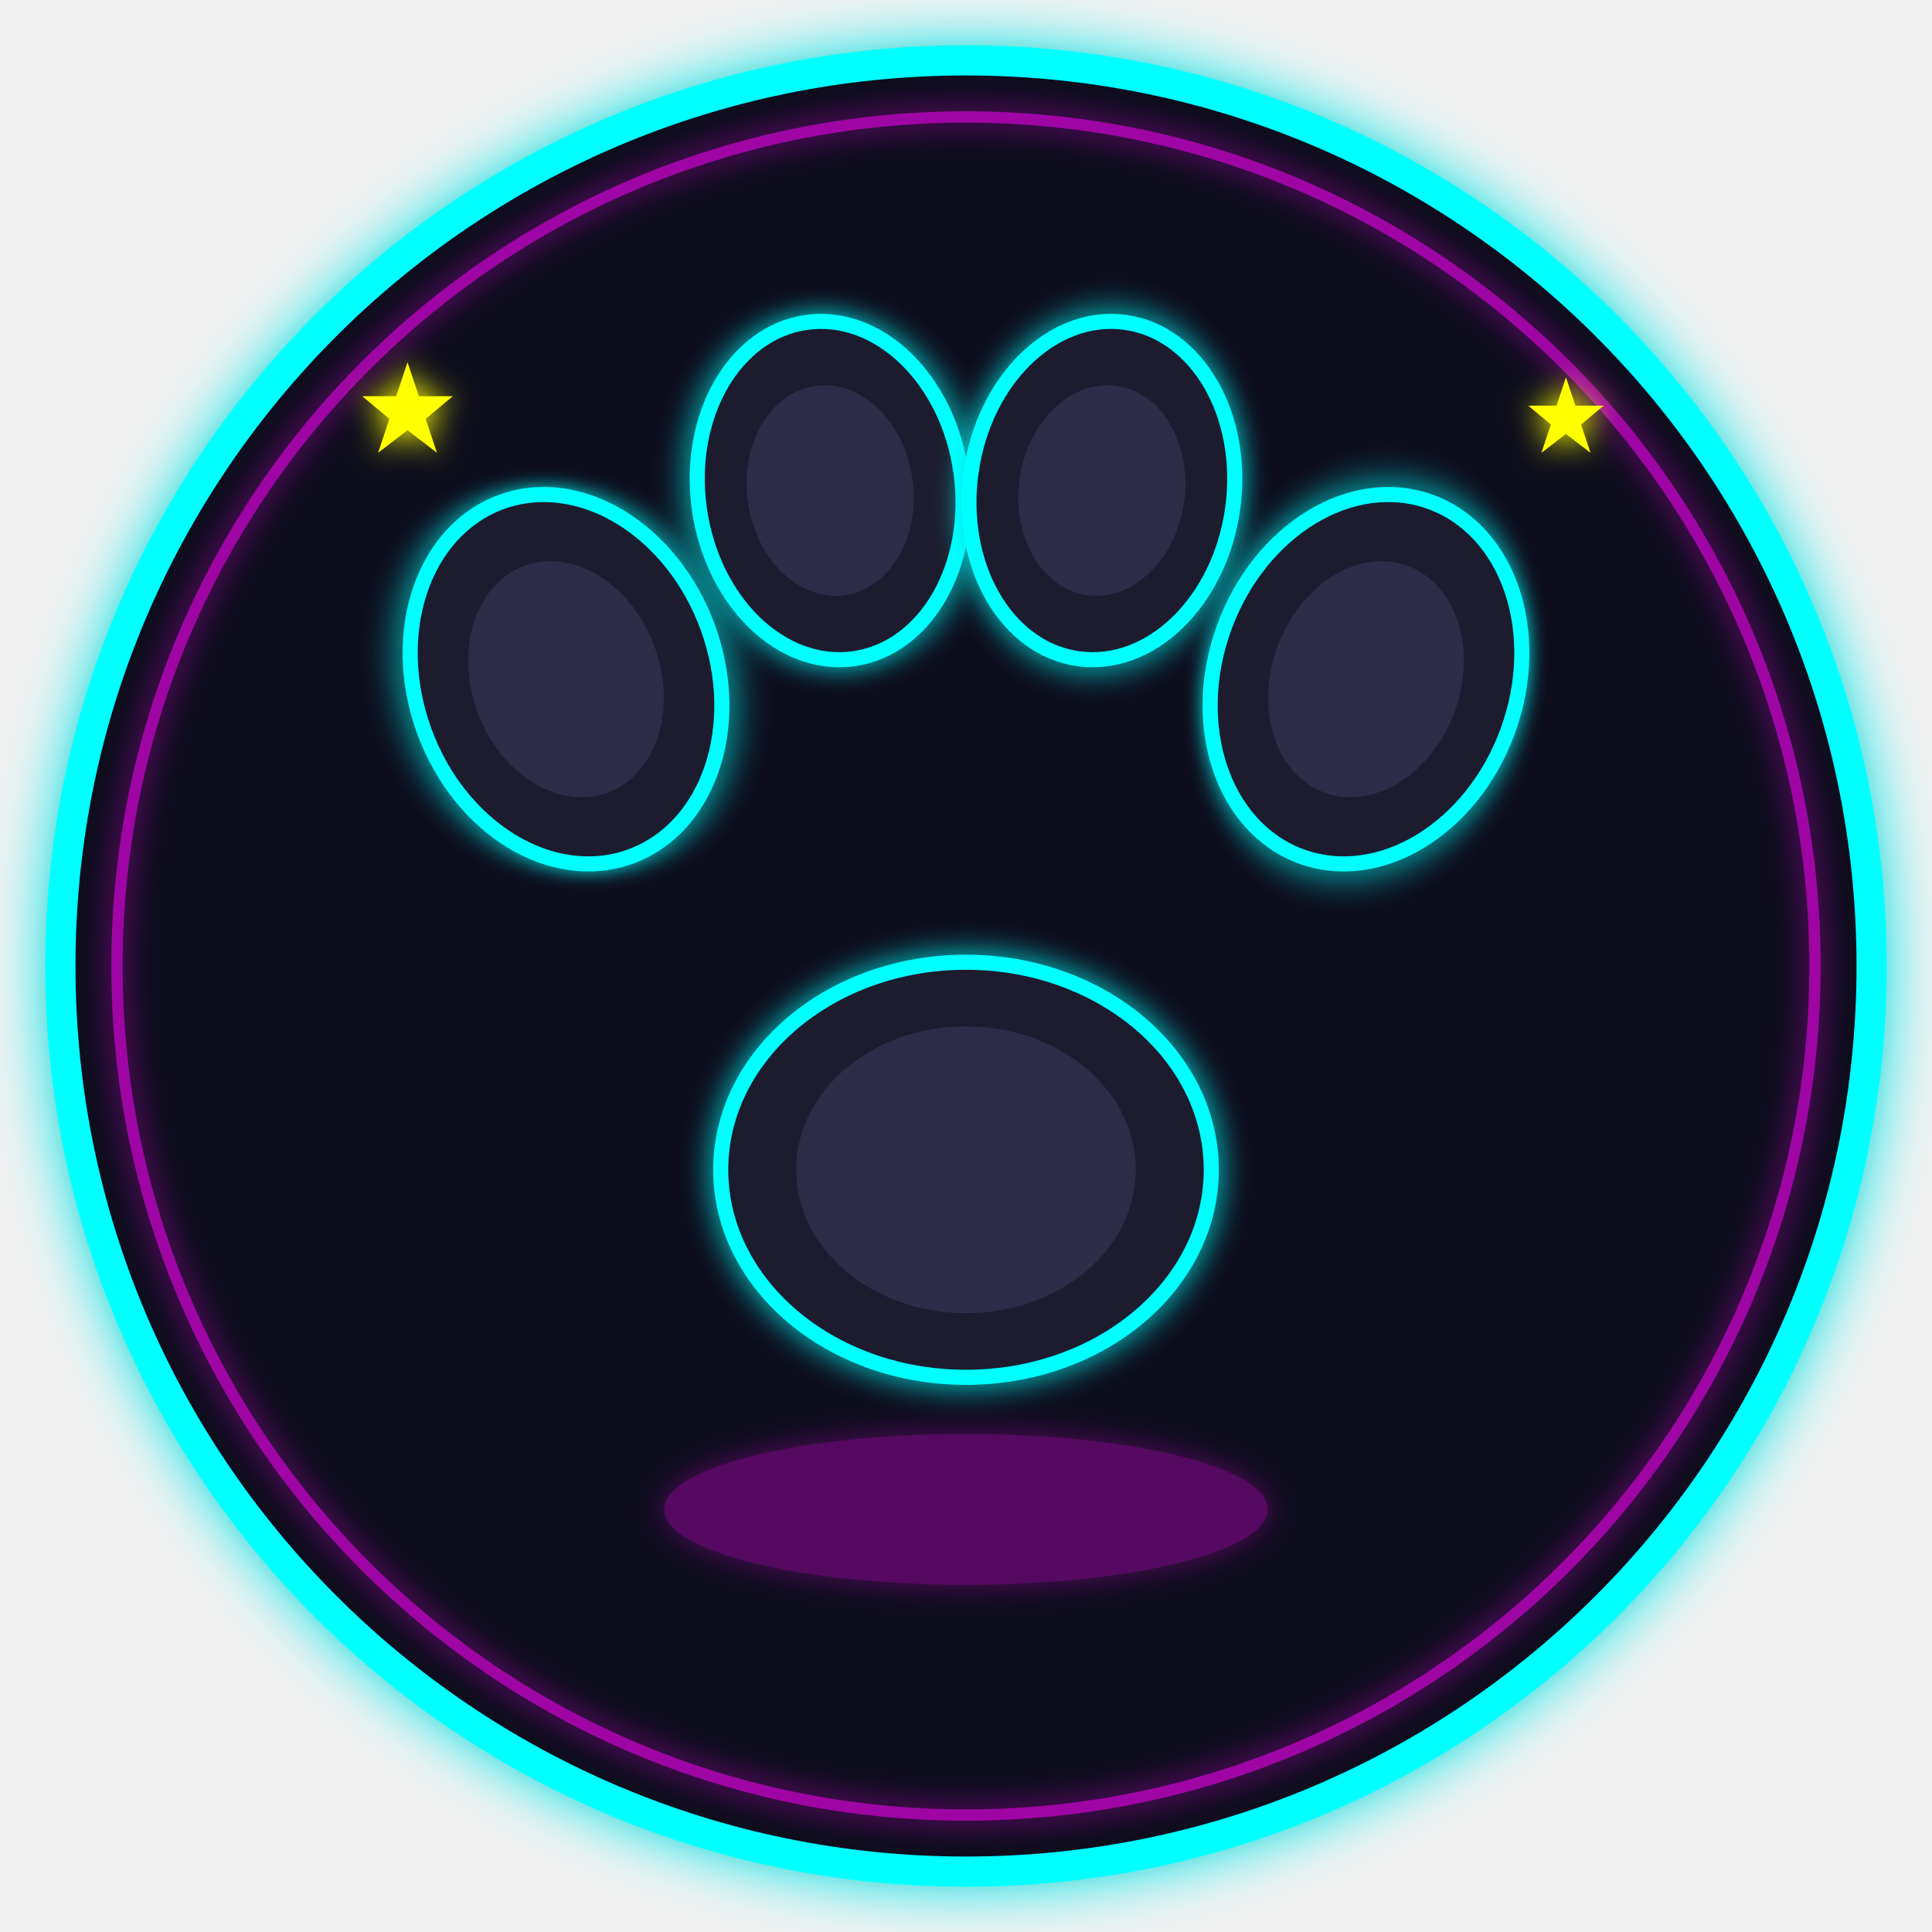
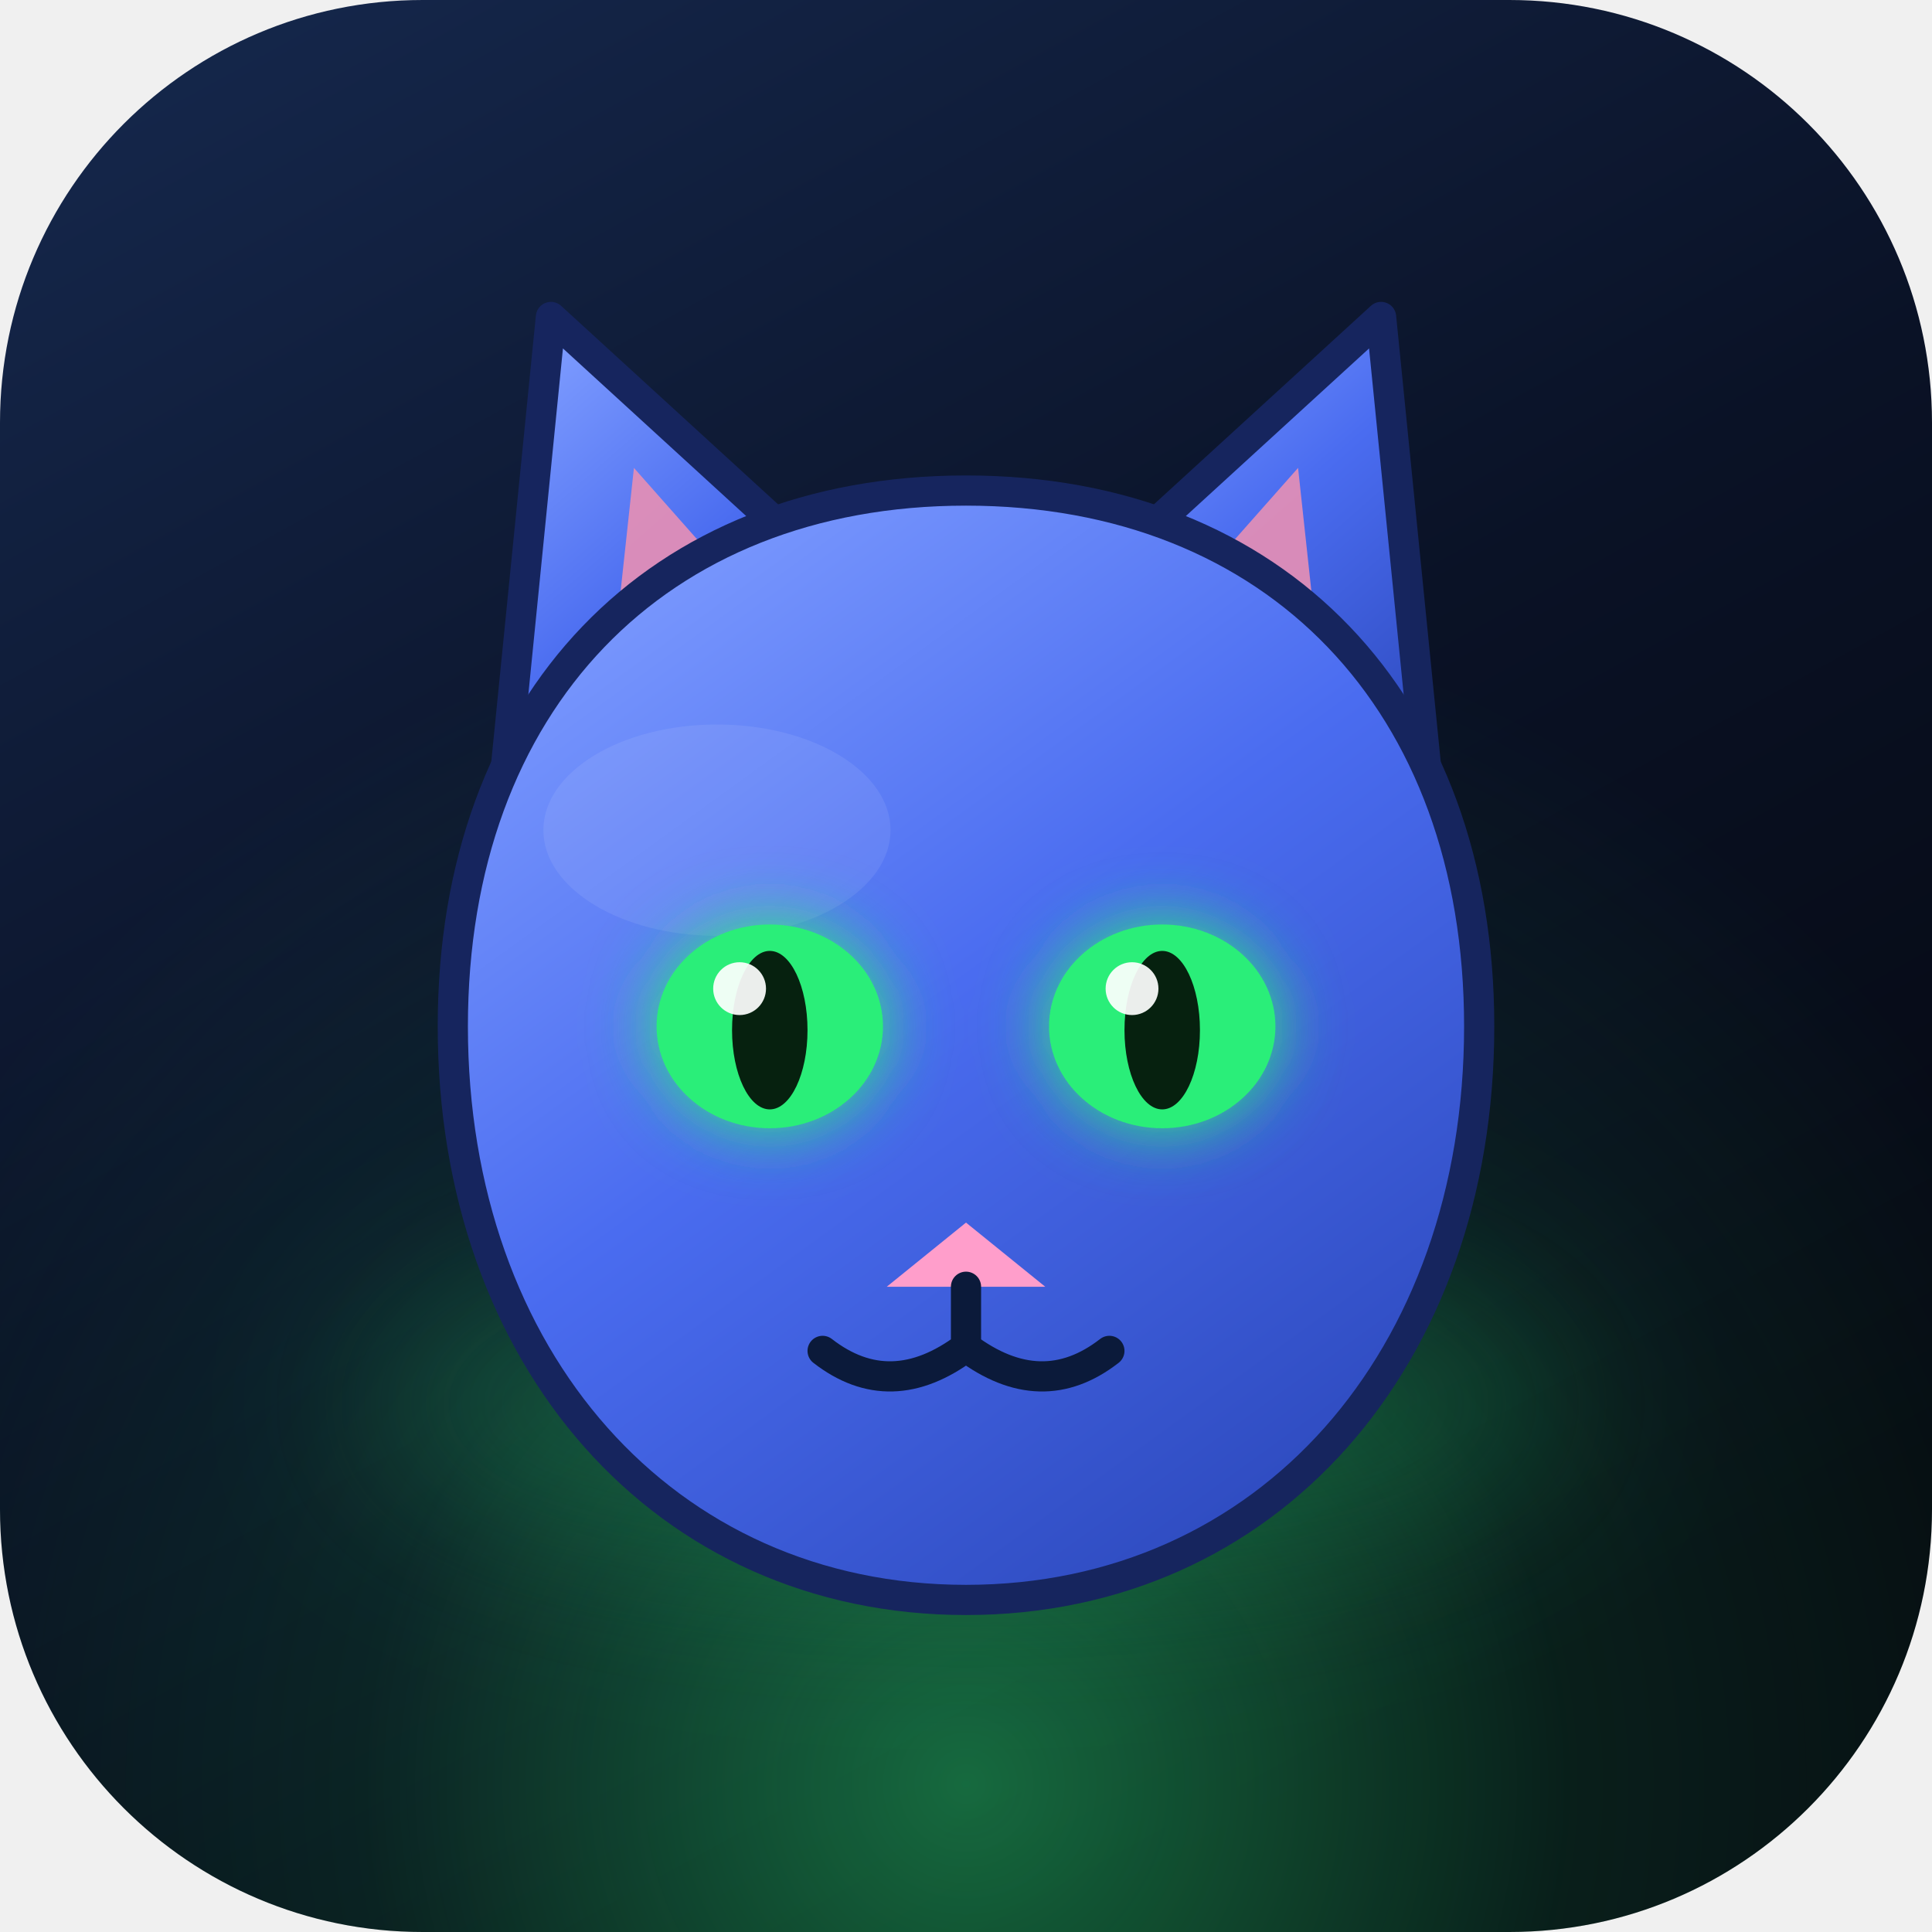
- <svg xmlns="http://www.w3.org/2000/svg" viewBox="0 0 512 512">
+ <svg xmlns="http://www.w3.org/2000/svg" viewBox="0 0 512 512" role="img" aria-label="Shadow Paw">
  <defs>
-     <filter id="neonGlow" x="-50%" y="-50%" width="200%" height="200%">
-       <feGaussianBlur stdDeviation="8" result="coloredBlur" />
+     <linearGradient id="sp-bg" x1="0" y1="0" x2="0.55" y2="1">
+       <stop offset="0" stop-color="#16294f" />
+       <stop offset="0.55" stop-color="#0a1226" />
+       <stop offset="1" stop-color="#050810" />
+     </linearGradient>
+     <radialGradient id="sp-halo" cx="50%" cy="92%" r="62%">
+       <stop offset="0" stop-color="#2bee79" stop-opacity="0.42" />
+       <stop offset="0.5" stop-color="#2bee79" stop-opacity="0.1" />
+       <stop offset="1" stop-color="#2bee79" stop-opacity="0" />
+     </radialGradient>
+     <linearGradient id="sp-fur" x1="0.18" y1="0" x2="0.86" y2="1">
+       <stop offset="0" stop-color="#7f9dff" />
+       <stop offset="0.45" stop-color="#4a6cf0" />
+       <stop offset="1" stop-color="#2a46b8" />
+     </linearGradient>
+     <filter id="sp-soft" x="-60%" y="-60%" width="220%" height="220%">
+       <feGaussianBlur stdDeviation="22" />
+     </filter>
+     <filter id="sp-eyeglow" x="-80%" y="-80%" width="260%" height="260%">
+       <feGaussianBlur stdDeviation="9" result="b" />
      <feMerge>
-         <feMergeNode in="coloredBlur" />
-         <feMergeNode in="SourceGraphic" />
-       </feMerge>
-     </filter>
-     <filter id="softGlow" x="-50%" y="-50%" width="200%" height="200%">
-       <feGaussianBlur stdDeviation="4" result="coloredBlur" />
-       <feMerge>
-         <feMergeNode in="coloredBlur" />
+         <feMergeNode in="b" />
        <feMergeNode in="SourceGraphic" />
      </feMerge>
    </filter>
  </defs>
-   <circle cx="256" cy="256" r="240" fill="#0a0a1a" stroke="#00ffff" stroke-width="8" filter="url(#neonGlow)" />
-   <circle cx="256" cy="256" r="225" fill="none" stroke="#ff00ff" stroke-width="3" opacity="0.6" filter="url(#softGlow)" />
-   <ellipse cx="256" cy="310" rx="65" ry="55" fill="#1a1a2e" stroke="#00ffff" stroke-width="4" filter="url(#softGlow)" />
-   <ellipse cx="150" cy="180" rx="40" ry="50" fill="#1a1a2e" stroke="#00ffff" stroke-width="4" filter="url(#softGlow)" transform="rotate(-20, 150, 180)" />
-   <ellipse cx="220" cy="130" rx="35" ry="45" fill="#1a1a2e" stroke="#00ffff" stroke-width="4" filter="url(#softGlow)" transform="rotate(-8, 220, 130)" />
-   <ellipse cx="292" cy="130" rx="35" ry="45" fill="#1a1a2e" stroke="#00ffff" stroke-width="4" filter="url(#softGlow)" transform="rotate(8, 292, 130)" />
-   <ellipse cx="362" cy="180" rx="40" ry="50" fill="#1a1a2e" stroke="#00ffff" stroke-width="4" filter="url(#softGlow)" transform="rotate(20, 362, 180)" />
-   <ellipse cx="150" cy="180" rx="25" ry="32" fill="#2d2d4a" transform="rotate(-20, 150, 180)" />
-   <ellipse cx="220" cy="130" rx="22" ry="28" fill="#2d2d4a" transform="rotate(-8, 220, 130)" />
-   <ellipse cx="292" cy="130" rx="22" ry="28" fill="#2d2d4a" transform="rotate(8, 292, 130)" />
-   <ellipse cx="362" cy="180" rx="25" ry="32" fill="#2d2d4a" transform="rotate(20, 362, 180)" />
-   <ellipse cx="256" cy="310" rx="45" ry="38" fill="#2d2d4a" />
-   <ellipse cx="256" cy="400" rx="80" ry="20" fill="#ff00ff" opacity="0.3" filter="url(#softGlow)" />
-   <g fill="#ffff00" filter="url(#softGlow)">
-     <polygon points="80,80 85,95 100,95 88,105 93,120 80,110 67,120 72,105 60,95 75,95" transform="scale(0.6) translate(100, 80)" />
-     <polygon points="80,80 85,95 100,95 88,105 93,120 80,110 67,120 72,105 60,95 75,95" transform="scale(0.5) translate(750, 120)" />
+   <rect width="512" height="512" rx="112" fill="url(#sp-bg)" />
+   <rect width="512" height="512" rx="112" fill="url(#sp-halo)" />
+   <ellipse cx="256" cy="372" rx="160" ry="46" fill="#2bee79" opacity="0.2" filter="url(#sp-soft)" />
+   <path d="M132 224 L146 84 L240 170 Z" fill="url(#sp-fur)" stroke="#16255e" stroke-width="8" stroke-linejoin="round" />
+   <path d="M380 224 L366 84 L272 170 Z" fill="url(#sp-fur)" stroke="#16255e" stroke-width="8" stroke-linejoin="round" />
+   <path d="M160 198 L168 124 L214 176 Z" fill="#e88fb4" opacity="0.9" />
+   <path d="M352 198 L344 124 L298 176 Z" fill="#e88fb4" opacity="0.9" />
+   <path d="M256 130 C338 130 392 186 392 272 C392 360 336 424 256 424 C176 424 120 360 120 272 C120 186 174 130 256 130 Z" fill="url(#sp-fur)" stroke="#16255e" stroke-width="8" />
+   <ellipse cx="190" cy="220" rx="46" ry="28" fill="#ffffff" opacity="0.08" />
+   <g filter="url(#sp-eyeglow)">
+     <ellipse cx="204" cy="272" rx="30" ry="27" fill="#2bee79" />
+     <ellipse cx="308" cy="272" rx="30" ry="27" fill="#2bee79" />
  </g>
+   <ellipse cx="204" cy="273" rx="10" ry="21" fill="#06210f" />
+   <ellipse cx="308" cy="273" rx="10" ry="21" fill="#06210f" />
+   <circle cx="196" cy="262" r="7" fill="#ffffff" opacity="0.92" />
+   <circle cx="300" cy="262" r="7" fill="#ffffff" opacity="0.92" />
+   <path d="M256 324 L277 341 L235 341 Z" fill="#ff9ecb" />
+   <path d="M256 341 V357 M256 357 Q236 372 218 358 M256 357 Q276 372 294 358" stroke="#0b1a3a" stroke-width="8" fill="none" stroke-linecap="round" />
</svg>
